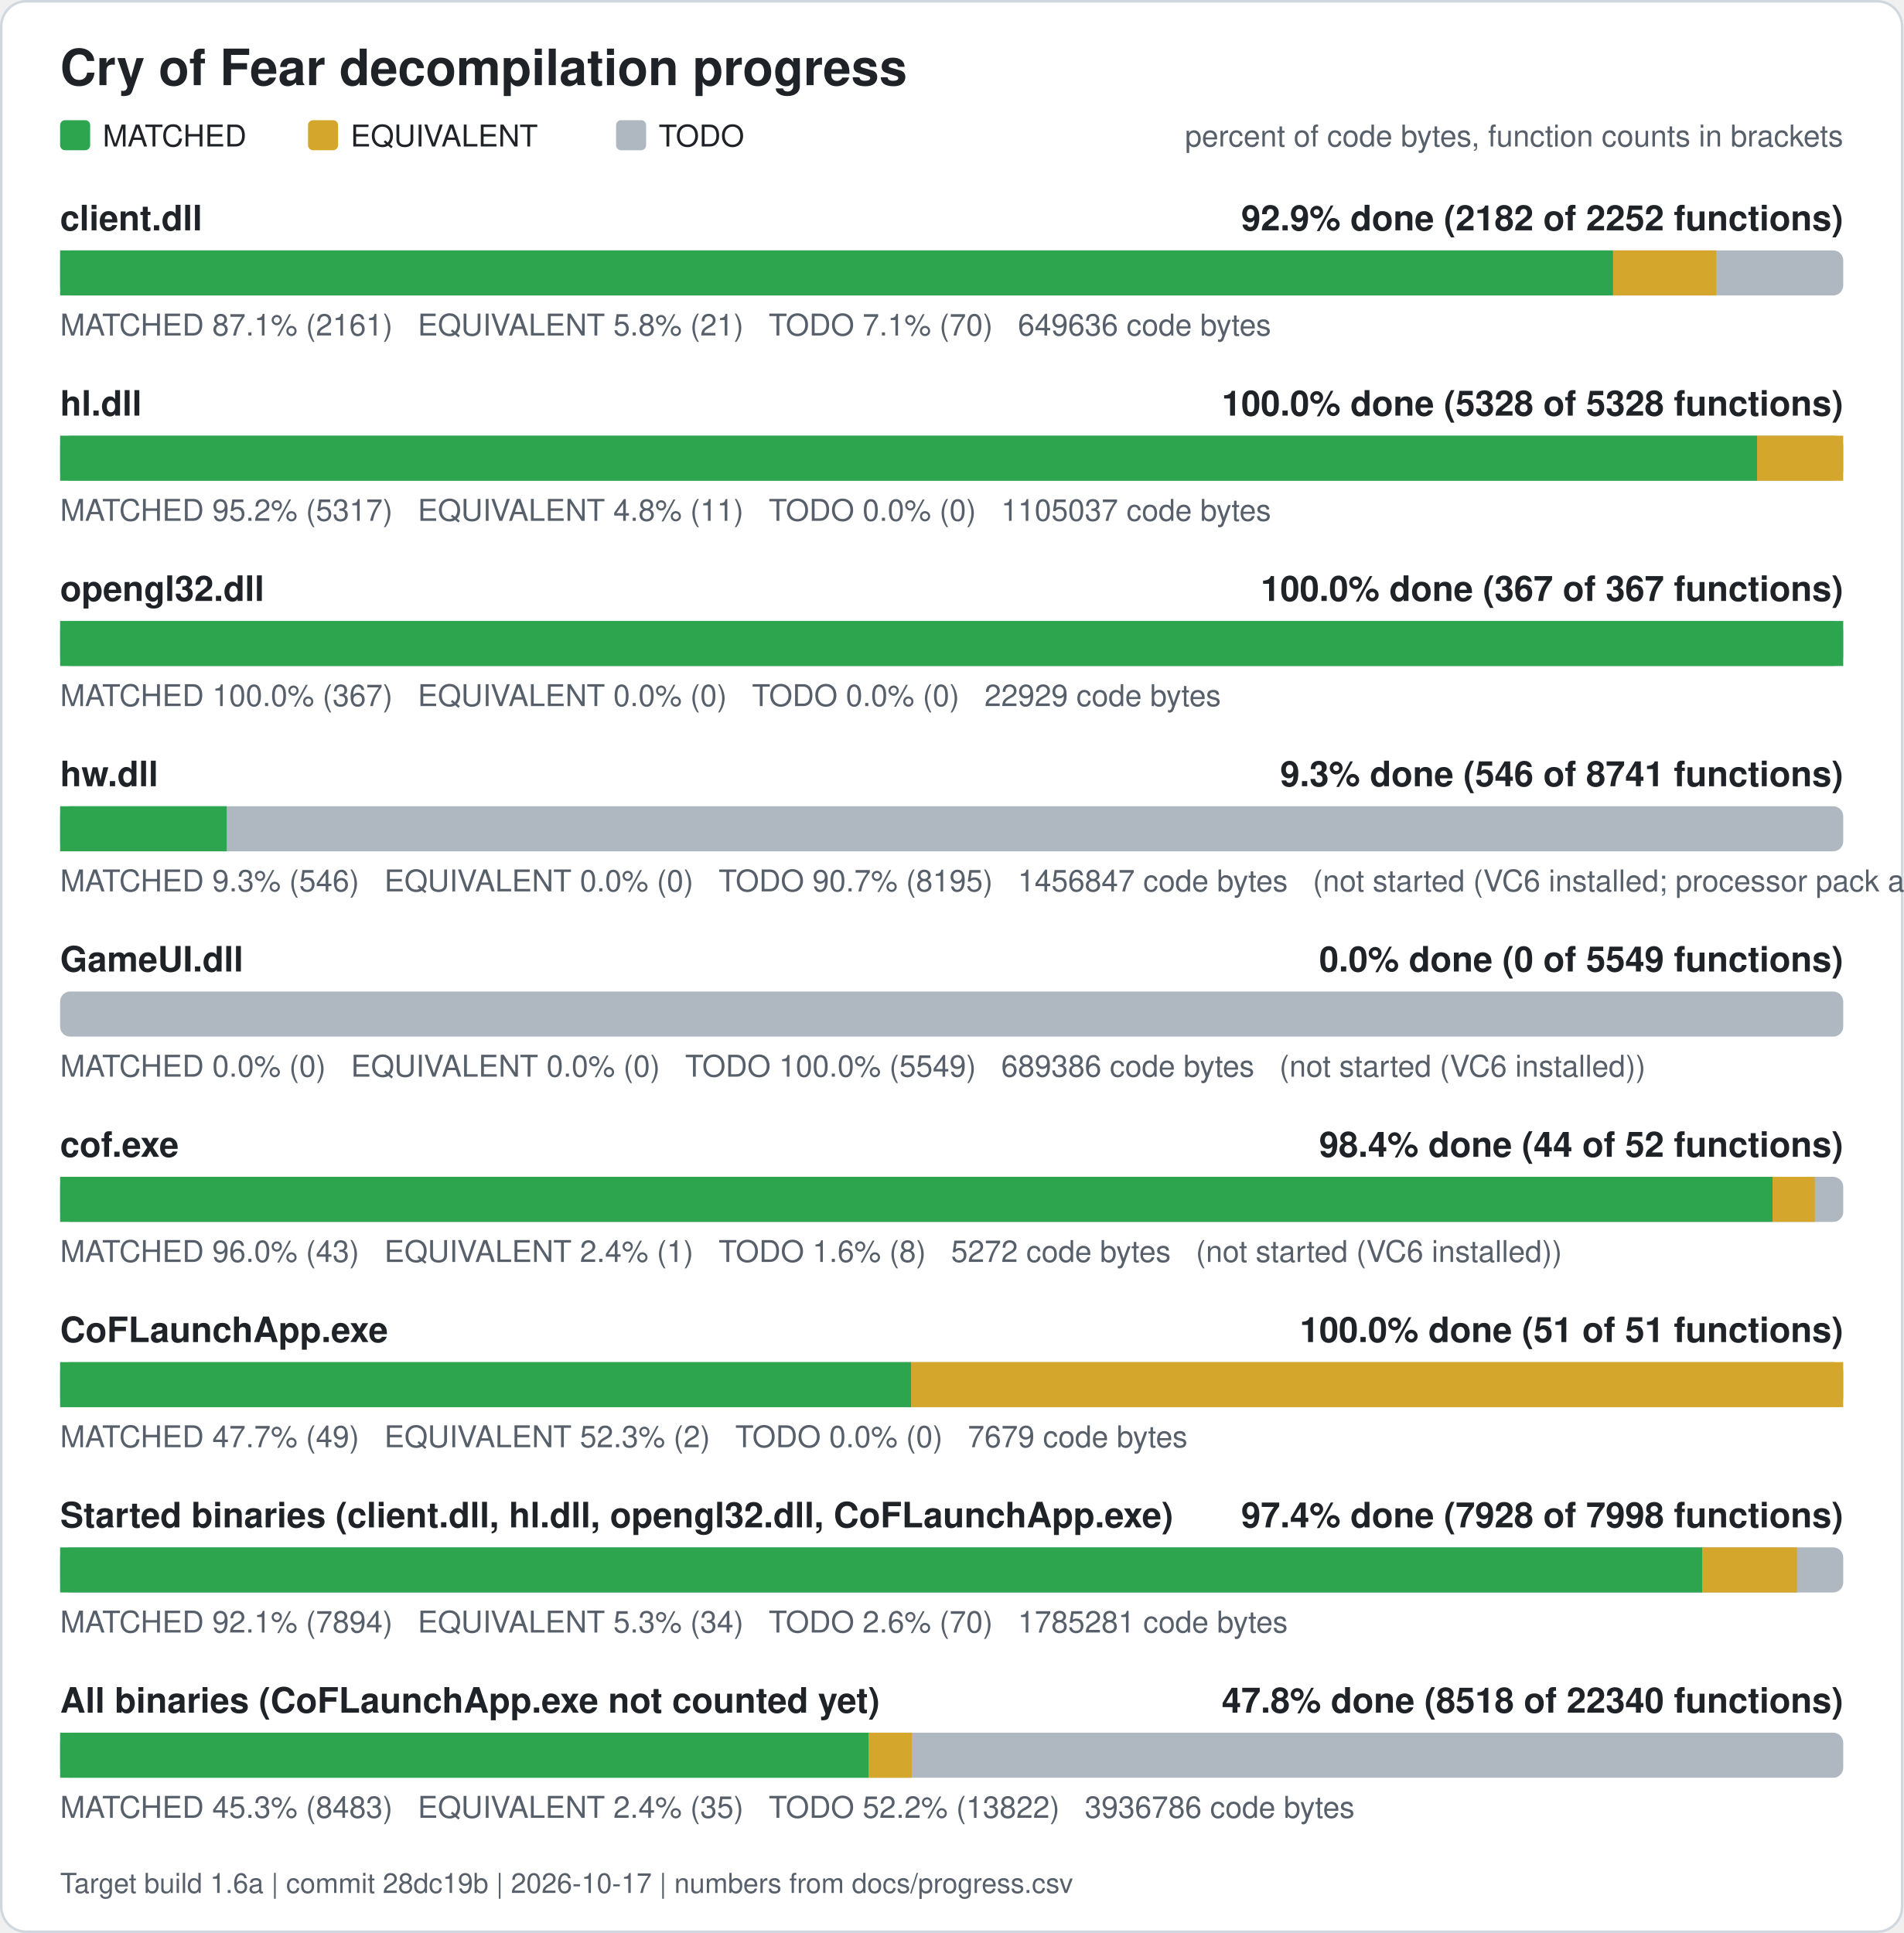
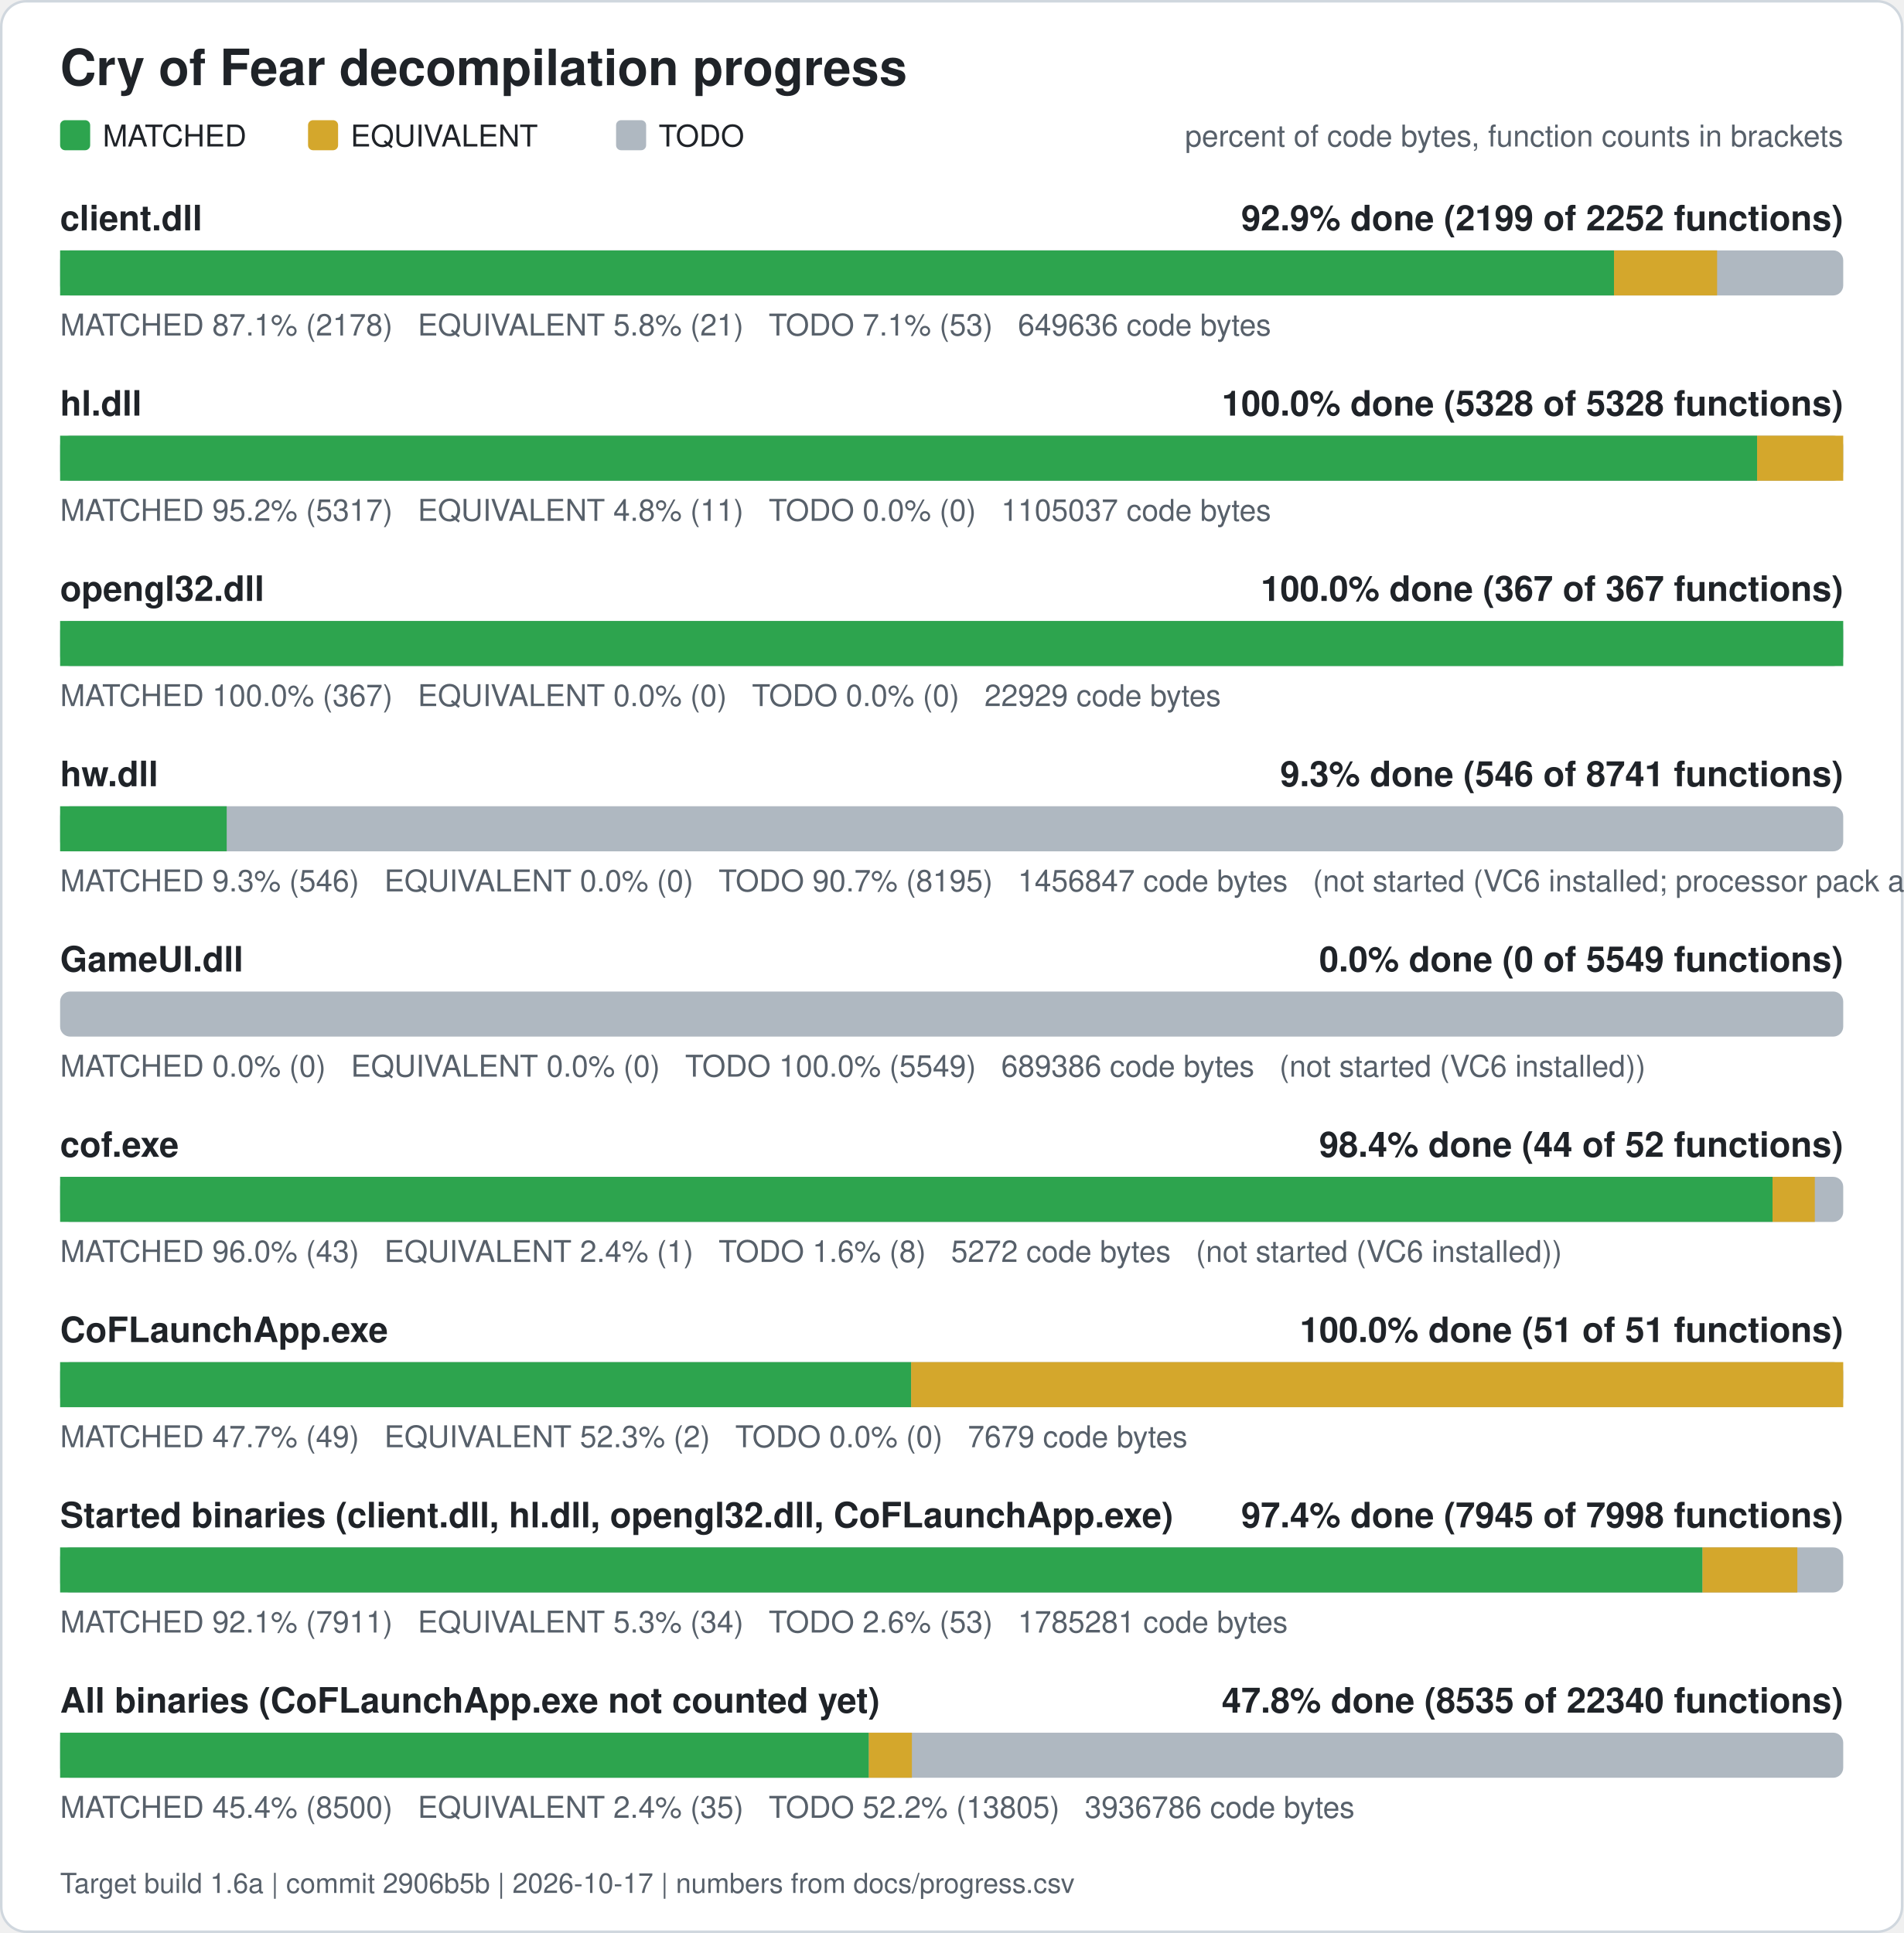
<svg xmlns="http://www.w3.org/2000/svg" width="760" height="772" viewBox="0 0 760 772" role="img" aria-label="Cry of Fear decompilation progress">
  <rect x="0.5" y="0.5" width="759" height="771" rx="10" fill="#ffffff" stroke="#d0d7de" />
  <text x="24" y="34" font-family="Segoe UI, Helvetica, Arial, sans-serif" font-size="20" font-weight="600" fill="#1f2328">Cry of Fear decompilation progress</text>
  <rect x="24" y="48" width="12" height="12" rx="2" fill="#2da44e" />
  <text x="41" y="58.5" font-family="Segoe UI, Helvetica, Arial, sans-serif" font-size="12" fill="#1f2328">MATCHED</text>
  <rect x="123" y="48" width="12" height="12" rx="2" fill="#d4a72c" />
  <text x="140" y="58.5" font-family="Segoe UI, Helvetica, Arial, sans-serif" font-size="12" fill="#1f2328">EQUIVALENT</text>
  <rect x="246" y="48" width="12" height="12" rx="2" fill="#afb8c1" />
  <text x="263" y="58.5" font-family="Segoe UI, Helvetica, Arial, sans-serif" font-size="12" fill="#1f2328">TODO</text>
  <text x="736" y="58.5" font-family="Segoe UI, Helvetica, Arial, sans-serif" font-size="12" fill="#57606a" text-anchor="end">percent of code bytes, function counts in brackets</text>
  <text x="24" y="92" font-family="Segoe UI, Helvetica, Arial, sans-serif" font-size="14" font-weight="600" fill="#1f2328">client.dll</text>
-   <text x="736" y="92" font-family="Segoe UI, Helvetica, Arial, sans-serif" font-size="14" font-weight="600" fill="#1f2328" text-anchor="end">92.9% done (2182 of 2252 functions)</text>
+   <text x="736" y="92" font-family="Segoe UI, Helvetica, Arial, sans-serif" font-size="14" font-weight="600" fill="#1f2328" text-anchor="end">92.9% done (2199 of 2252 functions)</text>
  <rect x="24" y="100" width="712" height="18" rx="4" fill="#afb8c1" />
-   <rect x="24.00" y="100" width="620.11" height="18" fill="#2da44e" />
-   <rect x="644.11" y="100" width="41.17" height="18" fill="#d4a72c" />
-   <text x="24" y="134" font-family="Segoe UI, Helvetica, Arial, sans-serif" font-size="12" fill="#57606a" xml:space="preserve">MATCHED 87.1% (2161)   EQUIVALENT 5.8% (21)   TODO 7.1% (70)   649636 code bytes</text>
+   <rect x="24.00" y="100" width="620.47" height="18" fill="#2da44e" />
+   <rect x="644.47" y="100" width="41.17" height="18" fill="#d4a72c" />
+   <text x="24" y="134" font-family="Segoe UI, Helvetica, Arial, sans-serif" font-size="12" fill="#57606a" xml:space="preserve">MATCHED 87.1% (2178)   EQUIVALENT 5.8% (21)   TODO 7.1% (53)   649636 code bytes</text>
  <text x="24" y="166" font-family="Segoe UI, Helvetica, Arial, sans-serif" font-size="14" font-weight="600" fill="#1f2328">hl.dll</text>
  <text x="736" y="166" font-family="Segoe UI, Helvetica, Arial, sans-serif" font-size="14" font-weight="600" fill="#1f2328" text-anchor="end">100.0% done (5328 of 5328 functions)</text>
  <rect x="24" y="174" width="712" height="18" rx="4" fill="#afb8c1" />
  <rect x="24.00" y="174" width="677.61" height="18" fill="#2da44e" />
  <rect x="701.61" y="174" width="34.39" height="18" fill="#d4a72c" />
  <text x="24" y="208" font-family="Segoe UI, Helvetica, Arial, sans-serif" font-size="12" fill="#57606a" xml:space="preserve">MATCHED 95.2% (5317)   EQUIVALENT 4.8% (11)   TODO 0.0% (0)   1105037 code bytes</text>
  <text x="24" y="240" font-family="Segoe UI, Helvetica, Arial, sans-serif" font-size="14" font-weight="600" fill="#1f2328">opengl32.dll</text>
  <text x="736" y="240" font-family="Segoe UI, Helvetica, Arial, sans-serif" font-size="14" font-weight="600" fill="#1f2328" text-anchor="end">100.0% done (367 of 367 functions)</text>
  <rect x="24" y="248" width="712" height="18" rx="4" fill="#afb8c1" />
  <rect x="24.00" y="248" width="712.00" height="18" fill="#2da44e" />
  <text x="24" y="282" font-family="Segoe UI, Helvetica, Arial, sans-serif" font-size="12" fill="#57606a" xml:space="preserve">MATCHED 100.0% (367)   EQUIVALENT 0.0% (0)   TODO 0.0% (0)   22929 code bytes</text>
  <text x="24" y="314" font-family="Segoe UI, Helvetica, Arial, sans-serif" font-size="14" font-weight="600" fill="#1f2328">hw.dll</text>
  <text x="736" y="314" font-family="Segoe UI, Helvetica, Arial, sans-serif" font-size="14" font-weight="600" fill="#1f2328" text-anchor="end">9.3% done (546 of 8741 functions)</text>
  <rect x="24" y="322" width="712" height="18" rx="4" fill="#afb8c1" />
  <rect x="24.00" y="322" width="66.52" height="18" fill="#2da44e" />
  <text x="24" y="356" font-family="Segoe UI, Helvetica, Arial, sans-serif" font-size="12" fill="#57606a" xml:space="preserve">MATCHED 9.3% (546)   EQUIVALENT 0.0% (0)   TODO 90.7% (8195)   1456847 code bytes   (not started (VC6 installed; processor pack and VS 2005 objects need those compilers))</text>
  <text x="24" y="388" font-family="Segoe UI, Helvetica, Arial, sans-serif" font-size="14" font-weight="600" fill="#1f2328">GameUI.dll</text>
  <text x="736" y="388" font-family="Segoe UI, Helvetica, Arial, sans-serif" font-size="14" font-weight="600" fill="#1f2328" text-anchor="end">0.0% done (0 of 5549 functions)</text>
  <rect x="24" y="396" width="712" height="18" rx="4" fill="#afb8c1" />
  <text x="24" y="430" font-family="Segoe UI, Helvetica, Arial, sans-serif" font-size="12" fill="#57606a" xml:space="preserve">MATCHED 0.0% (0)   EQUIVALENT 0.0% (0)   TODO 100.0% (5549)   689386 code bytes   (not started (VC6 installed))</text>
  <text x="24" y="462" font-family="Segoe UI, Helvetica, Arial, sans-serif" font-size="14" font-weight="600" fill="#1f2328">cof.exe</text>
  <text x="736" y="462" font-family="Segoe UI, Helvetica, Arial, sans-serif" font-size="14" font-weight="600" fill="#1f2328" text-anchor="end">98.4% done (44 of 52 functions)</text>
  <rect x="24" y="470" width="712" height="18" rx="4" fill="#afb8c1" />
  <rect x="24.00" y="470" width="683.77" height="18" fill="#2da44e" />
  <rect x="707.77" y="470" width="16.88" height="18" fill="#d4a72c" />
  <text x="24" y="504" font-family="Segoe UI, Helvetica, Arial, sans-serif" font-size="12" fill="#57606a" xml:space="preserve">MATCHED 96.0% (43)   EQUIVALENT 2.4% (1)   TODO 1.6% (8)   5272 code bytes   (not started (VC6 installed))</text>
  <text x="24" y="536" font-family="Segoe UI, Helvetica, Arial, sans-serif" font-size="14" font-weight="600" fill="#1f2328">CoFLaunchApp.exe</text>
  <text x="736" y="536" font-family="Segoe UI, Helvetica, Arial, sans-serif" font-size="14" font-weight="600" fill="#1f2328" text-anchor="end">100.0% done (51 of 51 functions)</text>
  <rect x="24" y="544" width="712" height="18" rx="4" fill="#afb8c1" />
  <rect x="24.00" y="544" width="339.82" height="18" fill="#2da44e" />
  <rect x="363.82" y="544" width="372.18" height="18" fill="#d4a72c" />
  <text x="24" y="578" font-family="Segoe UI, Helvetica, Arial, sans-serif" font-size="12" fill="#57606a" xml:space="preserve">MATCHED 47.7% (49)   EQUIVALENT 52.3% (2)   TODO 0.0% (0)   7679 code bytes</text>
  <text x="24" y="610" font-family="Segoe UI, Helvetica, Arial, sans-serif" font-size="14" font-weight="600" fill="#1f2328">Started binaries (client.dll, hl.dll, opengl32.dll, CoFLaunchApp.exe)</text>
-   <text x="736" y="610" font-family="Segoe UI, Helvetica, Arial, sans-serif" font-size="14" font-weight="600" fill="#1f2328" text-anchor="end">97.4% done (7928 of 7998 functions)</text>
+   <text x="736" y="610" font-family="Segoe UI, Helvetica, Arial, sans-serif" font-size="14" font-weight="600" fill="#1f2328" text-anchor="end">97.4% done (7945 of 7998 functions)</text>
  <rect x="24" y="618" width="712" height="18" rx="4" fill="#afb8c1" />
-   <rect x="24.00" y="618" width="655.68" height="18" fill="#2da44e" />
-   <rect x="679.68" y="618" width="37.86" height="18" fill="#d4a72c" />
-   <text x="24" y="652" font-family="Segoe UI, Helvetica, Arial, sans-serif" font-size="12" fill="#57606a" xml:space="preserve">MATCHED 92.1% (7894)   EQUIVALENT 5.3% (34)   TODO 2.6% (70)   1785281 code bytes</text>
+   <rect x="24.00" y="618" width="655.81" height="18" fill="#2da44e" />
+   <rect x="679.81" y="618" width="37.86" height="18" fill="#d4a72c" />
+   <text x="24" y="652" font-family="Segoe UI, Helvetica, Arial, sans-serif" font-size="12" fill="#57606a" xml:space="preserve">MATCHED 92.1% (7911)   EQUIVALENT 5.3% (34)   TODO 2.6% (53)   1785281 code bytes</text>
  <text x="24" y="684" font-family="Segoe UI, Helvetica, Arial, sans-serif" font-size="14" font-weight="600" fill="#1f2328">All binaries (CoFLaunchApp.exe not counted yet)</text>
-   <text x="736" y="684" font-family="Segoe UI, Helvetica, Arial, sans-serif" font-size="14" font-weight="600" fill="#1f2328" text-anchor="end">47.8% done (8518 of 22340 functions)</text>
+   <text x="736" y="684" font-family="Segoe UI, Helvetica, Arial, sans-serif" font-size="14" font-weight="600" fill="#1f2328" text-anchor="end">47.8% done (8535 of 22340 functions)</text>
  <rect x="24" y="692" width="712" height="18" rx="4" fill="#afb8c1" />
-   <rect x="24.00" y="692" width="322.87" height="18" fill="#2da44e" />
-   <rect x="346.87" y="692" width="17.19" height="18" fill="#d4a72c" />
-   <text x="24" y="726" font-family="Segoe UI, Helvetica, Arial, sans-serif" font-size="12" fill="#57606a" xml:space="preserve">MATCHED 45.3% (8483)   EQUIVALENT 2.4% (35)   TODO 52.2% (13822)   3936786 code bytes</text>
-   <text x="24" y="756" font-family="Segoe UI, Helvetica, Arial, sans-serif" font-size="11" fill="#57606a">Target build 1.6a | commit 28dc19b | 2026-10-17 | numbers from docs/progress.csv</text>
+   <rect x="24.00" y="692" width="322.93" height="18" fill="#2da44e" />
+   <rect x="346.93" y="692" width="17.19" height="18" fill="#d4a72c" />
+   <text x="24" y="726" font-family="Segoe UI, Helvetica, Arial, sans-serif" font-size="12" fill="#57606a" xml:space="preserve">MATCHED 45.4% (8500)   EQUIVALENT 2.4% (35)   TODO 52.2% (13805)   3936786 code bytes</text>
+   <text x="24" y="756" font-family="Segoe UI, Helvetica, Arial, sans-serif" font-size="11" fill="#57606a">Target build 1.6a | commit 2906b5b | 2026-10-17 | numbers from docs/progress.csv</text>
</svg>
